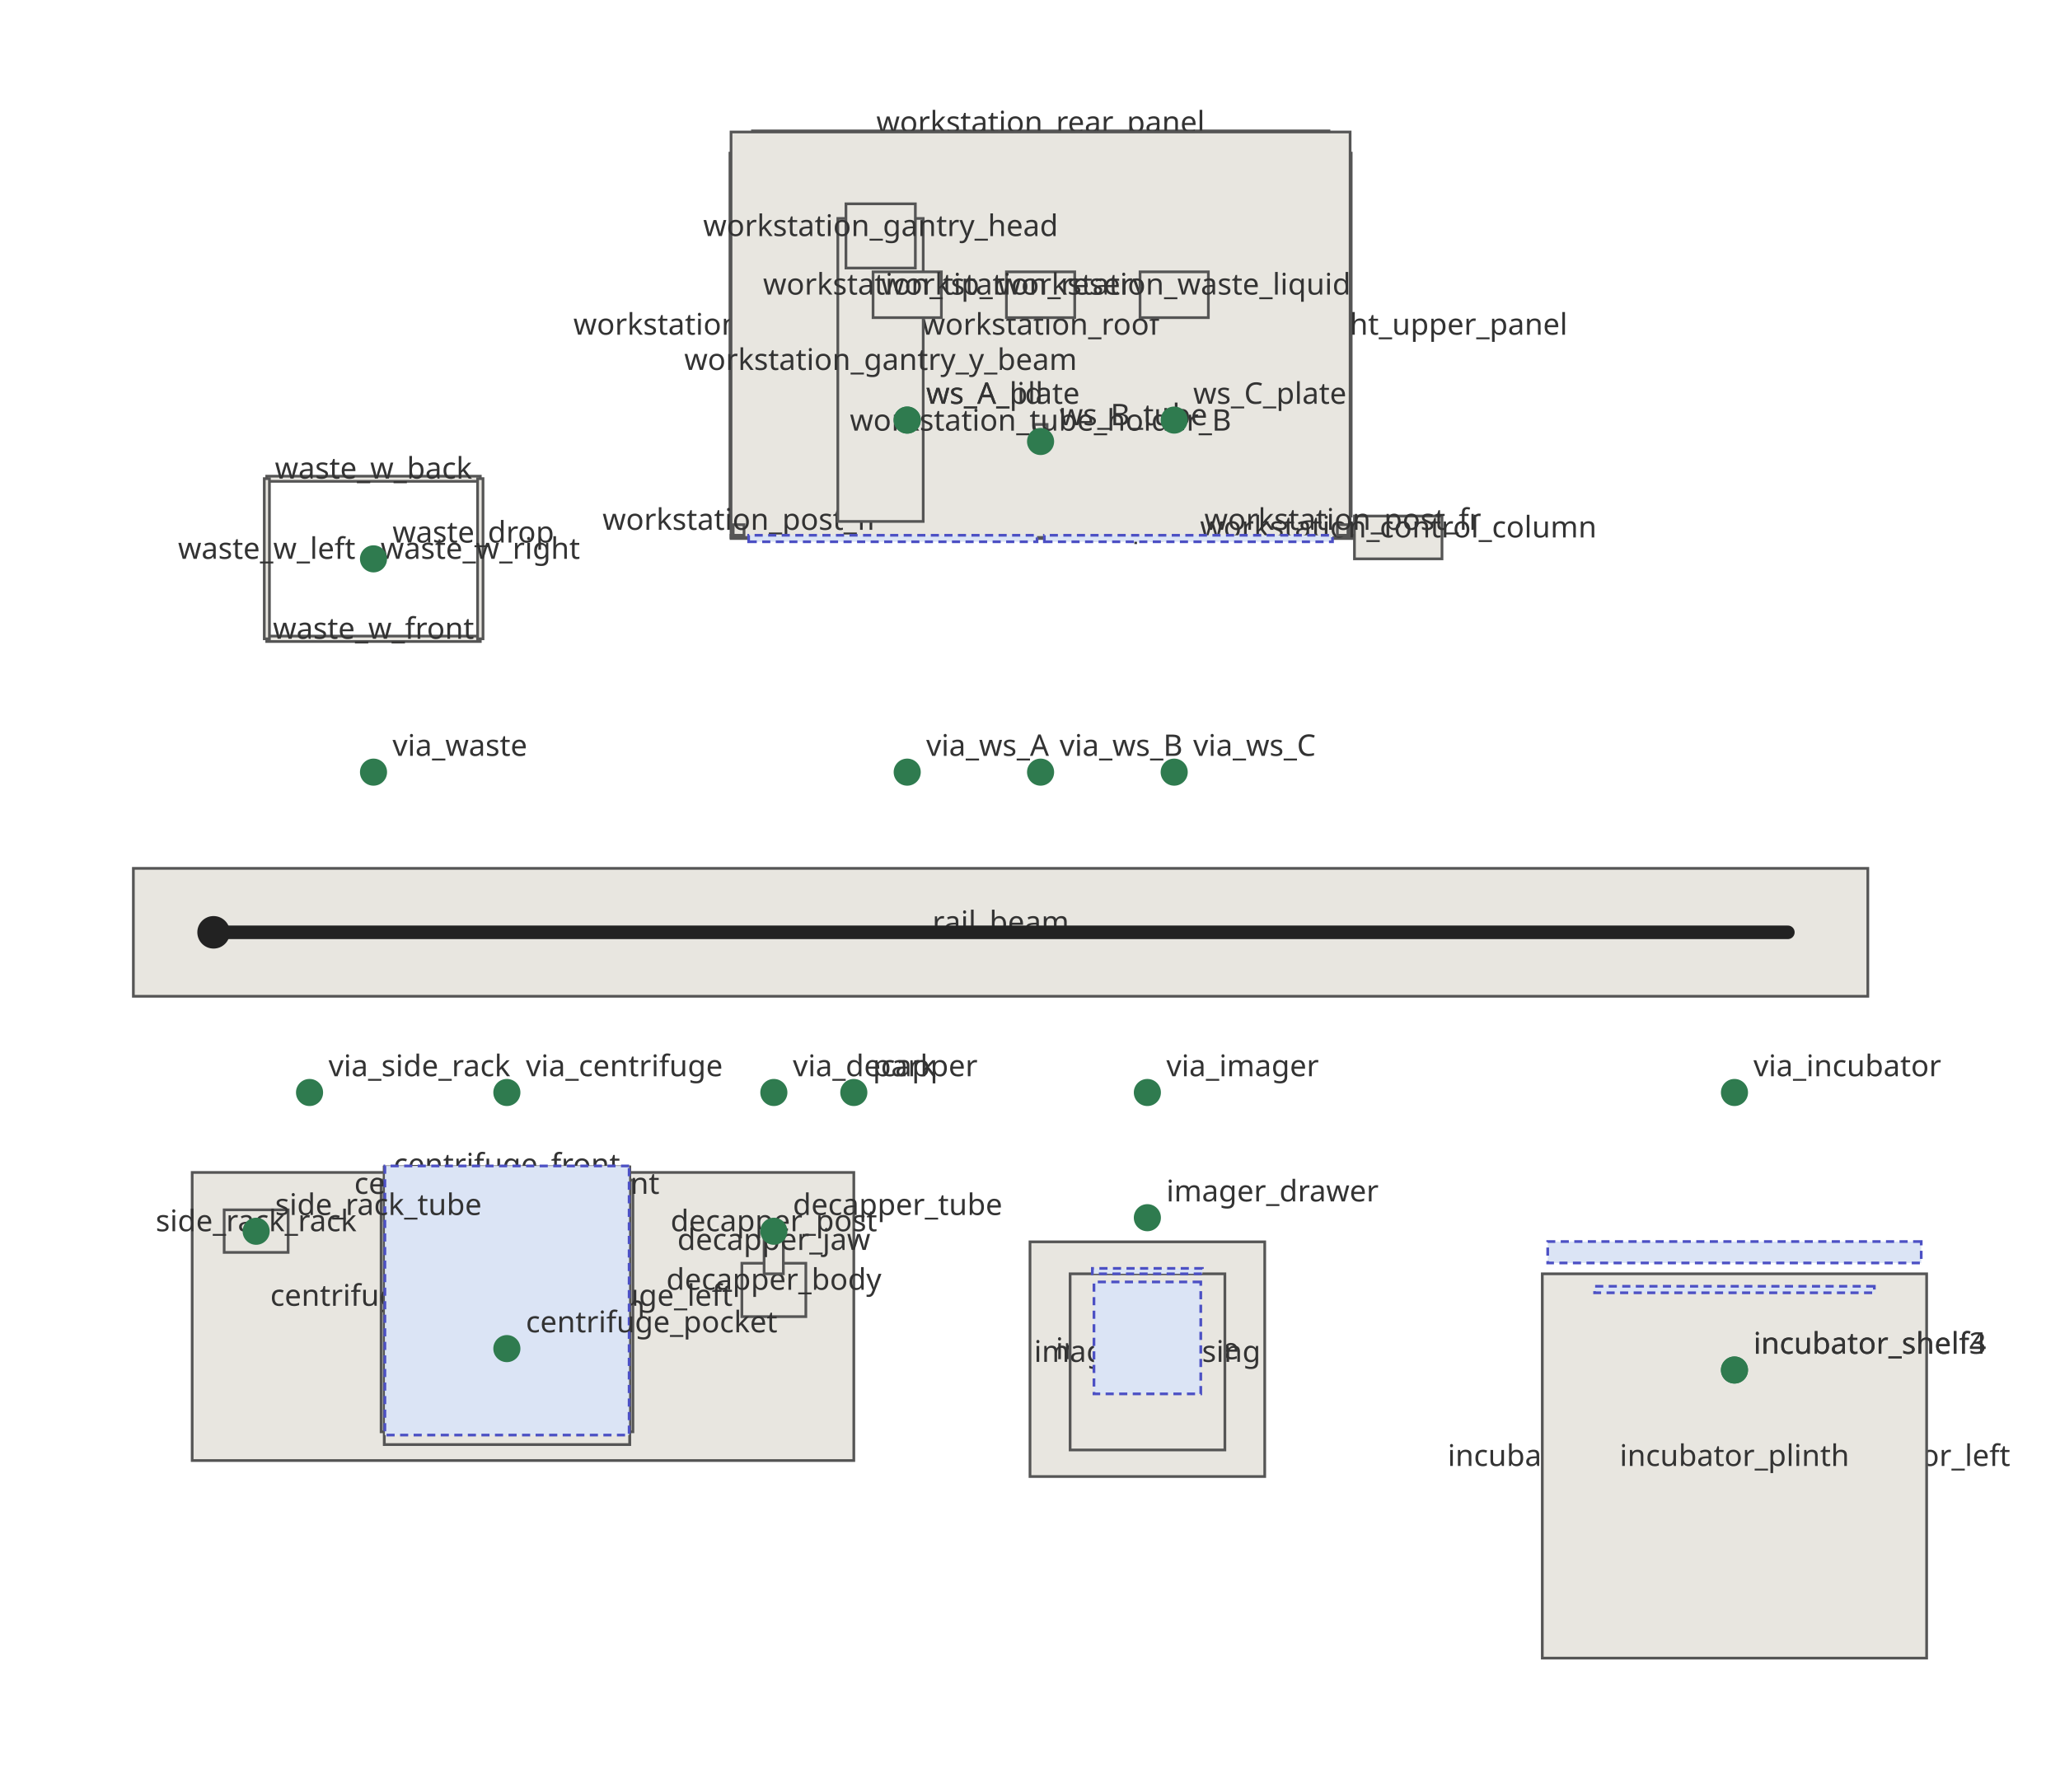
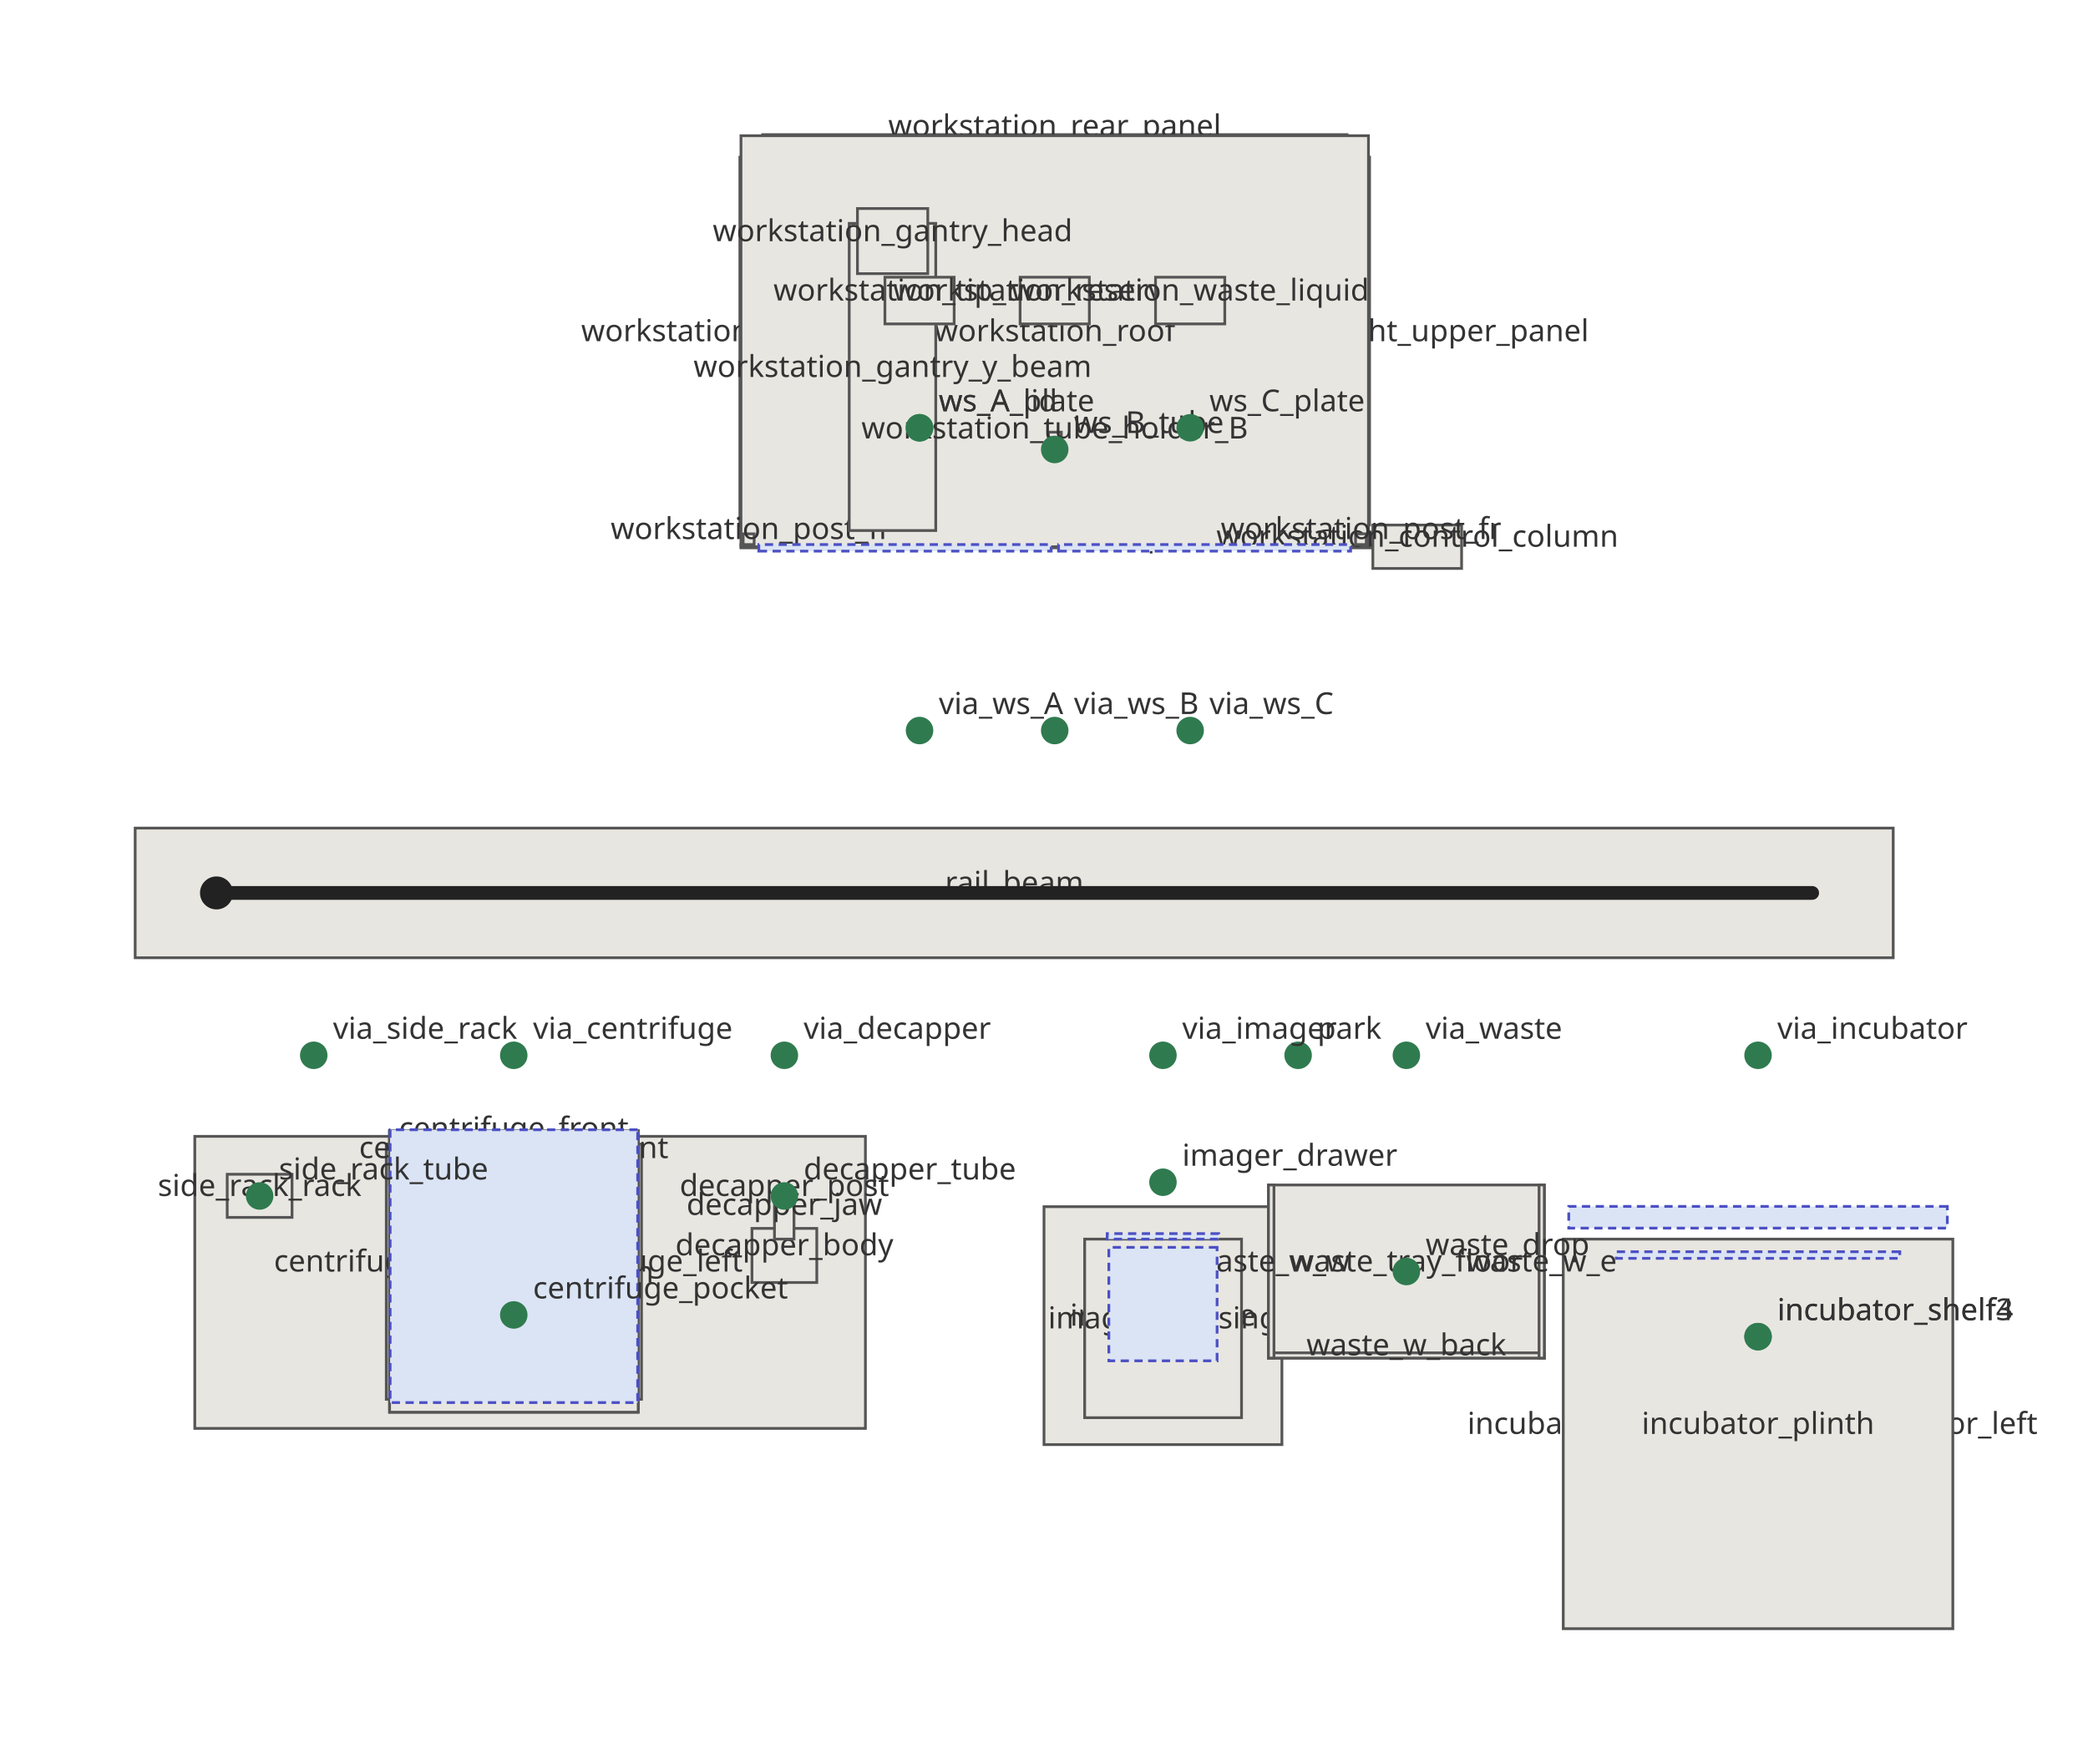
- <svg xmlns="http://www.w3.org/2000/svg" viewBox="0 0 760 661" font-family="sans-serif" font-size="11">
+ <svg xmlns="http://www.w3.org/2000/svg" viewBox="0 0 760 642" font-family="sans-serif" font-size="11">
  <style>.s{fill:#e8e6e0;stroke:#555}.m{fill:#dbe4f5;stroke:#4c50c4;stroke-dasharray:3 2}.t{fill:#333}.ok{fill:#2f7b4f}.bad{fill:#c63d2f}</style>
-   <polygon class="s" points="49.2,367.6 689.1,367.6 689.1,320.4 49.2,320.4" />
-   <text class="t" x="369.2" y="344.0" text-anchor="middle">rail_beam</text>
-   <polygon class="s" points="708.8,472.0 702.9,472.0 702.9,609.8 708.8,609.8" />
-   <text class="t" x="705.9" y="540.9" text-anchor="middle">incubator_left</text>
-   <polygon class="s" points="576.9,472.0 571.0,472.0 571.0,609.8 576.9,609.8" />
-   <text class="t" x="573.9" y="540.9" text-anchor="middle">incubator_right</text>
-   <polygon class="s" points="708.8,603.9 571.0,603.9 571.0,609.8 708.8,609.8" />
-   <text class="t" x="639.9" y="606.9" text-anchor="middle">incubator_back</text>
-   <polygon class="s" points="708.8,472.0 571.0,472.0 571.0,609.8 708.8,609.8" />
-   <text class="t" x="639.9" y="540.9" text-anchor="middle">incubator_top</text>
-   <polygon class="s" points="708.8,472.0 571.0,472.0 571.0,609.8 708.8,609.8" />
-   <text class="t" x="639.9" y="540.9" text-anchor="middle">incubator_floor</text>
-   <polygon class="s" points="702.9,481.8 576.9,481.8 576.9,603.9 702.9,603.9" />
-   <text class="t" x="639.9" y="542.9" text-anchor="middle">incubator_shelf1</text>
-   <polygon class="s" points="702.9,481.8 576.9,481.8 576.9,603.9 702.9,603.9" />
-   <text class="t" x="639.9" y="542.9" text-anchor="middle">incubator_shelf2</text>
-   <polygon class="s" points="702.9,481.8 576.9,481.8 576.9,603.9 702.9,603.9" />
-   <text class="t" x="639.9" y="542.9" text-anchor="middle">incubator_shelf3</text>
-   <polygon class="s" points="702.9,481.8 576.9,481.8 576.9,603.9 702.9,603.9" />
-   <text class="t" x="639.9" y="542.9" text-anchor="middle">incubator_shelf4</text>
-   <polygon class="s" points="380.0,544.8 466.6,544.8 466.6,458.2 380.0,458.2" />
-   <text class="t" x="423.3" y="501.5" text-anchor="middle">imager_table</text>
-   <polygon class="s" points="451.9,470.0 394.8,470.0 394.8,535.0 451.9,535.0" />
-   <text class="t" x="423.3" y="502.5" text-anchor="middle">imager_housing</text>
-   <polygon class="s" points="272.5,194.4 495.4,194.4 495.4,52.6 272.5,52.6" />
-   <text class="t" x="383.9" y="123.5" text-anchor="middle">workstation_bench</text>
-   <polygon class="s" points="273.7,194.4 494.2,194.4 494.2,52.6 273.7,52.6" />
-   <text class="t" x="383.9" y="123.5" text-anchor="middle">workstation_deck</text>
-   <polygon class="s" points="277.6,74.3 490.3,74.3 490.3,54.6 277.6,54.6" />
-   <text class="t" x="383.9" y="64.4" text-anchor="middle">workstation_rear_gantry</text>
-   <polygon class="s" points="277.6,49.5 490.3,49.5 490.3,48.3 277.6,48.3" />
-   <text class="t" x="383.9" y="48.9" text-anchor="middle">workstation_rear_panel</text>
-   <polygon class="s" points="269.3,190.4 270.5,190.4 270.5,56.5 269.3,56.5" />
-   <text class="t" x="269.9" y="123.5" text-anchor="middle">workstation_left_panel</text>
-   <polygon class="s" points="497.3,190.4 498.5,190.4 498.5,56.5 497.3,56.5" />
-   <text class="t" x="497.9" y="123.5" text-anchor="middle">workstation_right_upper_panel</text>
-   <polygon class="s" points="269.7,198.7 529.6,198.7 529.6,197.5 269.7,197.5" />
-   <text class="t" x="399.7" y="198.1" text-anchor="middle">workstation_top_fascia</text>
-   <polygon class="s" points="269.7,198.3 498.1,198.3 498.1,48.7 269.7,48.7" />
-   <text class="t" x="383.9" y="123.5" text-anchor="middle">workstation_roof</text>
-   <polygon class="s" points="499.7,206.2 532.0,206.2 532.0,190.4 499.7,190.4" />
-   <text class="t" x="515.9" y="198.3" text-anchor="middle">workstation_control_column</text>
-   <polygon class="s" points="270.5,197.5 274.5,197.5 274.5,193.6 270.5,193.6" />
-   <text class="t" x="272.5" y="195.5" text-anchor="middle">workstation_post_fl</text>
-   <polygon class="s" points="493.4,197.5 497.3,197.5 497.3,193.6 493.4,193.6" />
-   <text class="t" x="495.4" y="195.5" text-anchor="middle">workstation_post_fr</text>
-   <polygon class="s" points="309.1,192.4 340.6,192.4 340.6,80.6 309.1,80.6" />
-   <text class="t" x="324.9" y="136.5" text-anchor="middle">workstation_gantry_y_beam</text>
-   <polygon class="s" points="312.1,98.9 337.7,98.9 337.7,75.2 312.1,75.2" />
-   <text class="t" x="324.9" y="87.1" text-anchor="middle">workstation_gantry_head</text>
-   <polygon class="s" points="322.1,117.2 347.3,117.2 347.3,100.3 322.1,100.3" />
-   <text class="t" x="334.7" y="108.7" text-anchor="middle">workstation_tip_rack</text>
-   <polygon class="s" points="371.3,117.2 396.5,117.2 396.5,100.3 371.3,100.3" />
-   <text class="t" x="383.9" y="108.7" text-anchor="middle">workstation_reservoirs</text>
-   <polygon class="s" points="420.6,117.2 445.8,117.2 445.8,100.3 420.6,100.3" />
-   <text class="t" x="433.2" y="108.7" text-anchor="middle">workstation_waste_liquid</text>
-   <polygon class="s" points="381.6,161.3 386.3,161.3 386.3,156.6 381.6,156.6" />
-   <text class="t" x="383.9" y="158.9" text-anchor="middle">workstation_tube_holder_B</text>
-   <polygon class="s" points="70.9,538.9 315.0,538.9 315.0,432.6 70.9,432.6" />
-   <text class="t" x="193.0" y="485.8" text-anchor="middle">centrifuge_bench</text>
-   <polygon class="s" points="569.0,611.8 710.8,611.8 710.8,470.0 569.0,470.0" />
-   <text class="t" x="639.9" y="540.9" text-anchor="middle">incubator_plinth</text>
-   <polygon class="s" points="232.3,430.6 141.8,430.6 141.8,436.2 232.3,436.2" />
-   <text class="t" x="187.0" y="433.4" text-anchor="middle">centrifuge_front</text>
-   <polygon class="s" points="232.3,528.3 141.8,528.3 141.8,533.0 232.3,533.0" />
-   <text class="t" x="187.0" y="530.7" text-anchor="middle">centrifuge_rear</text>
-   <polygon class="s" points="233.5,435.4 232.3,435.4 232.3,528.3 233.5,528.3" />
-   <text class="t" x="232.9" y="481.8" text-anchor="middle">centrifuge_left</text>
-   <polygon class="s" points="141.8,435.4 140.6,435.4 140.6,528.3 141.8,528.3" />
-   <text class="t" x="141.2" y="481.8" text-anchor="middle">centrifuge_right</text>
-   <polygon class="s" points="232.3,430.6 141.8,430.6 141.8,533.0 232.3,533.0" />
-   <text class="t" x="187.0" y="481.8" text-anchor="middle">centrifuge_base</text>
-   <polygon class="s" points="206.7,462.1 167.4,462.1 167.4,501.5 206.7,501.5" />
-   <text class="t" x="187.0" y="481.8" text-anchor="middle">centrifuge_rotor</text>
-   <polygon class="s" points="232.3,430.6 141.8,430.6 141.8,450.3 232.3,450.3" />
-   <text class="t" x="187.0" y="440.5" text-anchor="middle">centrifuge_deck_front</text>
-   <polygon class="s" points="297.3,466.1 273.7,466.1 273.7,485.8 297.3,485.8" />
-   <text class="t" x="285.5" y="475.9" text-anchor="middle">decapper_body</text>
-   <polygon class="s" points="287.9,451.9 283.1,451.9 283.1,456.6 287.9,456.6" />
-   <text class="t" x="285.5" y="454.3" text-anchor="middle">decapper_post</text>
-   <polygon class="s" points="289.0,452.3 281.9,452.3 281.9,470.0 289.0,470.0" />
-   <text class="t" x="285.5" y="461.2" text-anchor="middle">decapper_jaw</text>
-   <polygon class="s" points="106.3,446.4 82.7,446.4 82.7,462.1 106.3,462.1" />
-   <text class="t" x="94.5" y="454.3" text-anchor="middle">side_rack_rack</text>
-   <polygon class="s" points="98.4,236.7 177.2,236.7 177.2,234.7 98.4,234.7" />
-   <text class="t" x="137.8" y="235.7" text-anchor="middle">waste_w_front</text>
-   <polygon class="s" points="98.4,177.6 177.2,177.6 177.2,175.7 98.4,175.7" />
-   <text class="t" x="137.8" y="176.6" text-anchor="middle">waste_w_back</text>
-   <polygon class="s" points="97.5,235.7 99.4,235.7 99.4,176.6 97.5,176.6" />
-   <text class="t" x="98.4" y="206.2" text-anchor="middle">waste_w_left</text>
-   <polygon class="s" points="176.2,235.7 178.2,235.7 178.2,176.6 176.2,176.6" />
-   <text class="t" x="177.2" y="206.2" text-anchor="middle">waste_w_right</text>
-   <polygon class="m" points="708.8,458.1 571.0,458.1 571.0,466.0 708.8,466.0" />
-   <polygon class="m" points="691.5,474.6 588.3,474.6 588.3,477.0 691.5,477.0" />
-   <polygon class="m" points="443.6,468.0 403.0,468.0 403.0,470.0 443.6,470.0" />
-   <polygon class="m" points="443.0,473.0 403.6,473.0 403.6,514.3 443.0,514.3" />
-   <polygon class="m" points="276.2,199.9 382.6,199.9 382.6,197.5 276.2,197.5" />
-   <polygon class="m" points="385.3,199.9 491.6,199.9 491.6,197.5 385.3,197.5" />
-   <polygon class="m" points="232.1,430.2 142.0,430.2 142.0,529.5 232.1,529.5" />
-   <line x1="78.8" y1="344.0" x2="659.6" y2="344.0" stroke="#222" stroke-width="5" stroke-linecap="round" />
-   <circle cx="78.8" cy="344.0" r="6" fill="#222" />
-   <circle class="ok" cx="315.0" cy="403.1" r="5" />
-   <text class="t" x="322.0" y="397.1">park</text>
-   <circle class="ok" cx="639.9" cy="403.1" r="5" />
-   <text class="t" x="646.9" y="397.1">via_incubator</text>
-   <circle class="ok" cx="639.9" cy="505.5" r="5" />
-   <text class="t" x="646.9" y="499.5">incubator_shelf3</text>
-   <circle class="ok" cx="423.3" cy="403.1" r="5" />
-   <text class="t" x="430.3" y="397.1">via_imager</text>
-   <circle class="ok" cx="423.3" cy="449.3" r="5" />
-   <text class="t" x="430.3" y="443.3">imager_drawer</text>
-   <circle class="ok" cx="334.7" cy="284.9" r="5" />
-   <text class="t" x="341.7" y="278.9">via_ws_A</text>
-   <circle class="ok" cx="334.7" cy="155.0" r="5" />
-   <text class="t" x="341.7" y="149.0">ws_A_plate</text>
-   <circle class="ok" cx="334.7" cy="155.0" r="5" />
-   <text class="t" x="341.7" y="149.0">ws_A_lid</text>
-   <circle class="ok" cx="137.8" cy="284.9" r="5" />
-   <text class="t" x="144.8" y="278.9">via_waste</text>
-   <circle class="ok" cx="137.8" cy="206.2" r="5" />
-   <text class="t" x="144.8" y="200.2">waste_drop</text>
-   <circle class="ok" cx="285.5" cy="403.1" r="5" />
-   <text class="t" x="292.5" y="397.1">via_decapper</text>
-   <circle class="ok" cx="285.5" cy="454.3" r="5" />
-   <text class="t" x="292.5" y="448.3">decapper_tube</text>
-   <circle class="ok" cx="383.9" cy="284.9" r="5" />
-   <text class="t" x="390.9" y="278.9">via_ws_B</text>
-   <circle class="ok" cx="383.9" cy="162.9" r="5" />
-   <text class="t" x="390.9" y="156.9">ws_B_tube</text>
-   <circle class="ok" cx="187.0" cy="403.1" r="5" />
-   <text class="t" x="194.0" y="397.1">via_centrifuge</text>
-   <circle class="ok" cx="187.0" cy="497.6" r="5" />
-   <text class="t" x="194.0" y="491.6">centrifuge_pocket</text>
-   <circle class="ok" cx="114.2" cy="403.1" r="5" />
-   <text class="t" x="121.2" y="397.1">via_side_rack</text>
-   <circle class="ok" cx="94.5" cy="454.3" r="5" />
-   <text class="t" x="101.5" y="448.3">side_rack_tube</text>
-   <circle class="ok" cx="433.2" cy="284.9" r="5" />
-   <text class="t" x="440.2" y="278.9">via_ws_C</text>
-   <circle class="ok" cx="433.2" cy="155.0" r="5" />
-   <text class="t" x="440.2" y="149.0">ws_C_plate</text>
-   <circle class="ok" cx="639.9" cy="505.5" r="5" />
-   <text class="t" x="646.9" y="499.5">incubator_shelf4</text>
+   <polygon class="s" points="49.2,348.6 689.1,348.6 689.1,301.4 49.2,301.4" />
+   <text class="t" x="369.2" y="325.0" text-anchor="middle">rail_beam</text>
+   <polygon class="s" points="708.8,453.0 702.9,453.0 702.9,590.8 708.8,590.8" />
+   <text class="t" x="705.9" y="521.9" text-anchor="middle">incubator_left</text>
+   <polygon class="s" points="576.9,453.0 571.0,453.0 571.0,590.8 576.9,590.8" />
+   <text class="t" x="573.9" y="521.9" text-anchor="middle">incubator_right</text>
+   <polygon class="s" points="708.8,584.9 571.0,584.9 571.0,590.8 708.8,590.8" />
+   <text class="t" x="639.9" y="587.9" text-anchor="middle">incubator_back</text>
+   <polygon class="s" points="708.8,453.0 571.0,453.0 571.0,590.8 708.8,590.8" />
+   <text class="t" x="639.9" y="521.9" text-anchor="middle">incubator_top</text>
+   <polygon class="s" points="708.8,453.0 571.0,453.0 571.0,590.8 708.8,590.8" />
+   <text class="t" x="639.9" y="521.9" text-anchor="middle">incubator_floor</text>
+   <polygon class="s" points="702.9,462.8 576.9,462.8 576.9,584.9 702.9,584.9" />
+   <text class="t" x="639.9" y="523.9" text-anchor="middle">incubator_shelf1</text>
+   <polygon class="s" points="702.9,462.8 576.9,462.8 576.9,584.9 702.9,584.9" />
+   <text class="t" x="639.9" y="523.9" text-anchor="middle">incubator_shelf2</text>
+   <polygon class="s" points="702.9,462.8 576.9,462.8 576.9,584.9 702.9,584.9" />
+   <text class="t" x="639.9" y="523.9" text-anchor="middle">incubator_shelf3</text>
+   <polygon class="s" points="702.9,462.8 576.9,462.8 576.9,584.9 702.9,584.9" />
+   <text class="t" x="639.9" y="523.9" text-anchor="middle">incubator_shelf4</text>
+   <polygon class="s" points="380.0,525.8 466.6,525.8 466.6,439.2 380.0,439.2" />
+   <text class="t" x="423.3" y="482.5" text-anchor="middle">imager_table</text>
+   <polygon class="s" points="451.9,451.0 394.8,451.0 394.8,516.0 451.9,516.0" />
+   <text class="t" x="423.3" y="483.5" text-anchor="middle">imager_housing</text>
+   <polygon class="s" points="272.5,195.1 495.4,195.1 495.4,53.3 272.5,53.3" />
+   <text class="t" x="383.9" y="124.2" text-anchor="middle">workstation_bench</text>
+   <polygon class="s" points="273.7,195.1 494.2,195.1 494.2,53.3 273.7,53.3" />
+   <text class="t" x="383.9" y="124.2" text-anchor="middle">workstation_deck</text>
+   <polygon class="s" points="277.6,75.0 490.3,75.0 490.3,55.3 277.6,55.3" />
+   <text class="t" x="383.9" y="65.1" text-anchor="middle">workstation_rear_gantry</text>
+   <polygon class="s" points="277.6,50.1 490.3,50.1 490.3,49.0 277.6,49.0" />
+   <text class="t" x="383.9" y="49.6" text-anchor="middle">workstation_rear_panel</text>
+   <polygon class="s" points="269.3,191.1 270.5,191.1 270.5,57.2 269.3,57.2" />
+   <text class="t" x="269.9" y="124.2" text-anchor="middle">workstation_left_panel</text>
+   <polygon class="s" points="497.3,191.1 498.5,191.1 498.5,57.2 497.3,57.2" />
+   <text class="t" x="497.9" y="124.2" text-anchor="middle">workstation_right_upper_panel</text>
+   <polygon class="s" points="269.7,199.4 529.6,199.4 529.6,198.2 269.7,198.2" />
+   <text class="t" x="399.7" y="198.8" text-anchor="middle">workstation_top_fascia</text>
+   <polygon class="s" points="269.7,199.0 498.1,199.0 498.1,49.4 269.7,49.4" />
+   <text class="t" x="383.9" y="124.2" text-anchor="middle">workstation_roof</text>
+   <polygon class="s" points="499.7,206.9 532.0,206.9 532.0,191.1 499.7,191.1" />
+   <text class="t" x="515.9" y="199.0" text-anchor="middle">workstation_control_column</text>
+   <polygon class="s" points="270.5,198.2 274.5,198.2 274.5,194.3 270.5,194.3" />
+   <text class="t" x="272.5" y="196.2" text-anchor="middle">workstation_post_fl</text>
+   <polygon class="s" points="493.4,198.2 497.3,198.2 497.3,194.3 493.4,194.3" />
+   <text class="t" x="495.4" y="196.2" text-anchor="middle">workstation_post_fr</text>
+   <polygon class="s" points="309.1,193.1 340.6,193.1 340.6,81.3 309.1,81.3" />
+   <text class="t" x="324.9" y="137.2" text-anchor="middle">workstation_gantry_y_beam</text>
+   <polygon class="s" points="312.1,99.6 337.7,99.6 337.7,75.9 312.1,75.9" />
+   <text class="t" x="324.9" y="87.8" text-anchor="middle">workstation_gantry_head</text>
+   <polygon class="s" points="322.1,117.9 347.3,117.9 347.3,100.9 322.1,100.9" />
+   <text class="t" x="334.7" y="109.4" text-anchor="middle">workstation_tip_rack</text>
+   <polygon class="s" points="371.3,117.9 396.5,117.9 396.5,100.9 371.3,100.9" />
+   <text class="t" x="383.9" y="109.4" text-anchor="middle">workstation_reservoirs</text>
+   <polygon class="s" points="420.6,117.9 445.8,117.9 445.8,100.9 420.6,100.9" />
+   <text class="t" x="433.2" y="109.4" text-anchor="middle">workstation_waste_liquid</text>
+   <polygon class="s" points="381.6,162.0 386.3,162.0 386.3,157.3 381.6,157.3" />
+   <text class="t" x="383.9" y="159.6" text-anchor="middle">workstation_tube_holder_B</text>
+   <polygon class="s" points="70.9,519.9 315.0,519.9 315.0,413.6 70.9,413.6" />
+   <text class="t" x="193.0" y="466.8" text-anchor="middle">centrifuge_bench</text>
+   <polygon class="s" points="569.0,592.8 710.8,592.8 710.8,451.0 569.0,451.0" />
+   <text class="t" x="639.9" y="521.9" text-anchor="middle">incubator_plinth</text>
+   <polygon class="s" points="232.3,411.6 141.8,411.6 141.8,417.2 232.3,417.2" />
+   <text class="t" x="187.0" y="414.4" text-anchor="middle">centrifuge_front</text>
+   <polygon class="s" points="232.3,509.3 141.8,509.3 141.8,514.0 232.3,514.0" />
+   <text class="t" x="187.0" y="511.7" text-anchor="middle">centrifuge_rear</text>
+   <polygon class="s" points="233.5,416.4 232.3,416.4 232.3,509.3 233.5,509.3" />
+   <text class="t" x="232.9" y="462.8" text-anchor="middle">centrifuge_left</text>
+   <polygon class="s" points="141.8,416.4 140.6,416.4 140.6,509.3 141.8,509.3" />
+   <text class="t" x="141.2" y="462.8" text-anchor="middle">centrifuge_right</text>
+   <polygon class="s" points="232.3,411.6 141.8,411.6 141.8,514.0 232.3,514.0" />
+   <text class="t" x="187.0" y="462.8" text-anchor="middle">centrifuge_base</text>
+   <polygon class="s" points="206.7,443.1 167.4,443.1 167.4,482.5 206.7,482.5" />
+   <text class="t" x="187.0" y="462.8" text-anchor="middle">centrifuge_rotor</text>
+   <polygon class="s" points="232.3,411.6 141.8,411.6 141.8,431.3 232.3,431.3" />
+   <text class="t" x="187.0" y="421.5" text-anchor="middle">centrifuge_deck_front</text>
+   <polygon class="s" points="297.3,447.1 273.7,447.1 273.7,466.8 297.3,466.8" />
+   <text class="t" x="285.5" y="456.9" text-anchor="middle">decapper_body</text>
+   <polygon class="s" points="287.9,432.9 283.1,432.9 283.1,437.6 287.9,437.6" />
+   <text class="t" x="285.5" y="435.3" text-anchor="middle">decapper_post</text>
+   <polygon class="s" points="289.0,433.3 281.9,433.3 281.9,451.0 289.0,451.0" />
+   <text class="t" x="285.5" y="442.2" text-anchor="middle">decapper_jaw</text>
+   <polygon class="s" points="106.3,427.4 82.7,427.4 82.7,443.1 106.3,443.1" />
+   <text class="t" x="94.5" y="435.3" text-anchor="middle">side_rack_rack</text>
+   <polygon class="s" points="461.7,494.3 562.1,494.3 562.1,431.3 461.7,431.3" />
+   <text class="t" x="511.9" y="462.8" text-anchor="middle">waste_tray_floor</text>
+   <polygon class="s" points="461.7,494.3 562.1,494.3 562.1,492.4 461.7,492.4" />
+   <text class="t" x="511.9" y="493.3" text-anchor="middle">waste_w_back</text>
+   <polygon class="s" points="461.7,494.3 463.7,494.3 463.7,431.3 461.7,431.3" />
+   <text class="t" x="462.7" y="462.8" text-anchor="middle">waste_w_w</text>
+   <polygon class="s" points="560.2,494.3 562.1,494.3 562.1,431.3 560.2,431.3" />
+   <text class="t" x="561.1" y="462.8" text-anchor="middle">waste_w_e</text>
+   <polygon class="m" points="708.8,439.1 571.0,439.1 571.0,447.0 708.8,447.0" />
+   <polygon class="m" points="691.5,455.6 588.3,455.6 588.3,458.0 691.5,458.0" />
+   <polygon class="m" points="443.6,449.0 403.0,449.0 403.0,451.0 443.6,451.0" />
+   <polygon class="m" points="443.0,454.0 403.6,454.0 403.6,495.3 443.0,495.3" />
+   <polygon class="m" points="276.2,200.6 382.6,200.6 382.6,198.2 276.2,198.2" />
+   <polygon class="m" points="385.3,200.6 491.6,200.6 491.6,198.2 385.3,198.2" />
+   <polygon class="m" points="232.1,411.2 142.0,411.2 142.0,510.5 232.1,510.5" />
+   <line x1="78.8" y1="325.0" x2="659.6" y2="325.0" stroke="#222" stroke-width="5" stroke-linecap="round" />
+   <circle cx="78.8" cy="325.0" r="6" fill="#222" />
+   <circle class="ok" cx="472.5" cy="384.1" r="5" />
+   <text class="t" x="479.5" y="378.1">park</text>
+   <circle class="ok" cx="639.9" cy="384.1" r="5" />
+   <text class="t" x="646.9" y="378.1">via_incubator</text>
+   <circle class="ok" cx="639.9" cy="486.5" r="5" />
+   <text class="t" x="646.9" y="480.5">incubator_shelf3</text>
+   <circle class="ok" cx="423.3" cy="384.1" r="5" />
+   <text class="t" x="430.3" y="378.1">via_imager</text>
+   <circle class="ok" cx="423.3" cy="430.3" r="5" />
+   <text class="t" x="430.3" y="424.3">imager_drawer</text>
+   <circle class="ok" cx="334.7" cy="265.9" r="5" />
+   <text class="t" x="341.7" y="259.9">via_ws_A</text>
+   <circle class="ok" cx="334.7" cy="155.7" r="5" />
+   <text class="t" x="341.7" y="149.7">ws_A_plate</text>
+   <circle class="ok" cx="334.7" cy="155.7" r="5" />
+   <text class="t" x="341.7" y="149.7">ws_A_lid</text>
+   <circle class="ok" cx="511.9" cy="384.1" r="5" />
+   <text class="t" x="518.9" y="378.1">via_waste</text>
+   <circle class="ok" cx="511.9" cy="462.8" r="5" />
+   <text class="t" x="518.9" y="456.8">waste_drop</text>
+   <circle class="ok" cx="285.5" cy="384.1" r="5" />
+   <text class="t" x="292.5" y="378.1">via_decapper</text>
+   <circle class="ok" cx="285.5" cy="435.3" r="5" />
+   <text class="t" x="292.5" y="429.3">decapper_tube</text>
+   <circle class="ok" cx="383.9" cy="265.9" r="5" />
+   <text class="t" x="390.9" y="259.9">via_ws_B</text>
+   <circle class="ok" cx="383.9" cy="163.6" r="5" />
+   <text class="t" x="390.9" y="157.6">ws_B_tube</text>
+   <circle class="ok" cx="187.0" cy="384.1" r="5" />
+   <text class="t" x="194.0" y="378.1">via_centrifuge</text>
+   <circle class="ok" cx="187.0" cy="478.6" r="5" />
+   <text class="t" x="194.0" y="472.6">centrifuge_pocket</text>
+   <circle class="ok" cx="114.2" cy="384.1" r="5" />
+   <text class="t" x="121.2" y="378.1">via_side_rack</text>
+   <circle class="ok" cx="94.5" cy="435.3" r="5" />
+   <text class="t" x="101.5" y="429.3">side_rack_tube</text>
+   <circle class="ok" cx="433.2" cy="265.9" r="5" />
+   <text class="t" x="440.2" y="259.9">via_ws_C</text>
+   <circle class="ok" cx="433.2" cy="155.7" r="5" />
+   <text class="t" x="440.2" y="149.7">ws_C_plate</text>
+   <circle class="ok" cx="639.9" cy="486.5" r="5" />
+   <text class="t" x="646.9" y="480.5">incubator_shelf4</text>
</svg>
